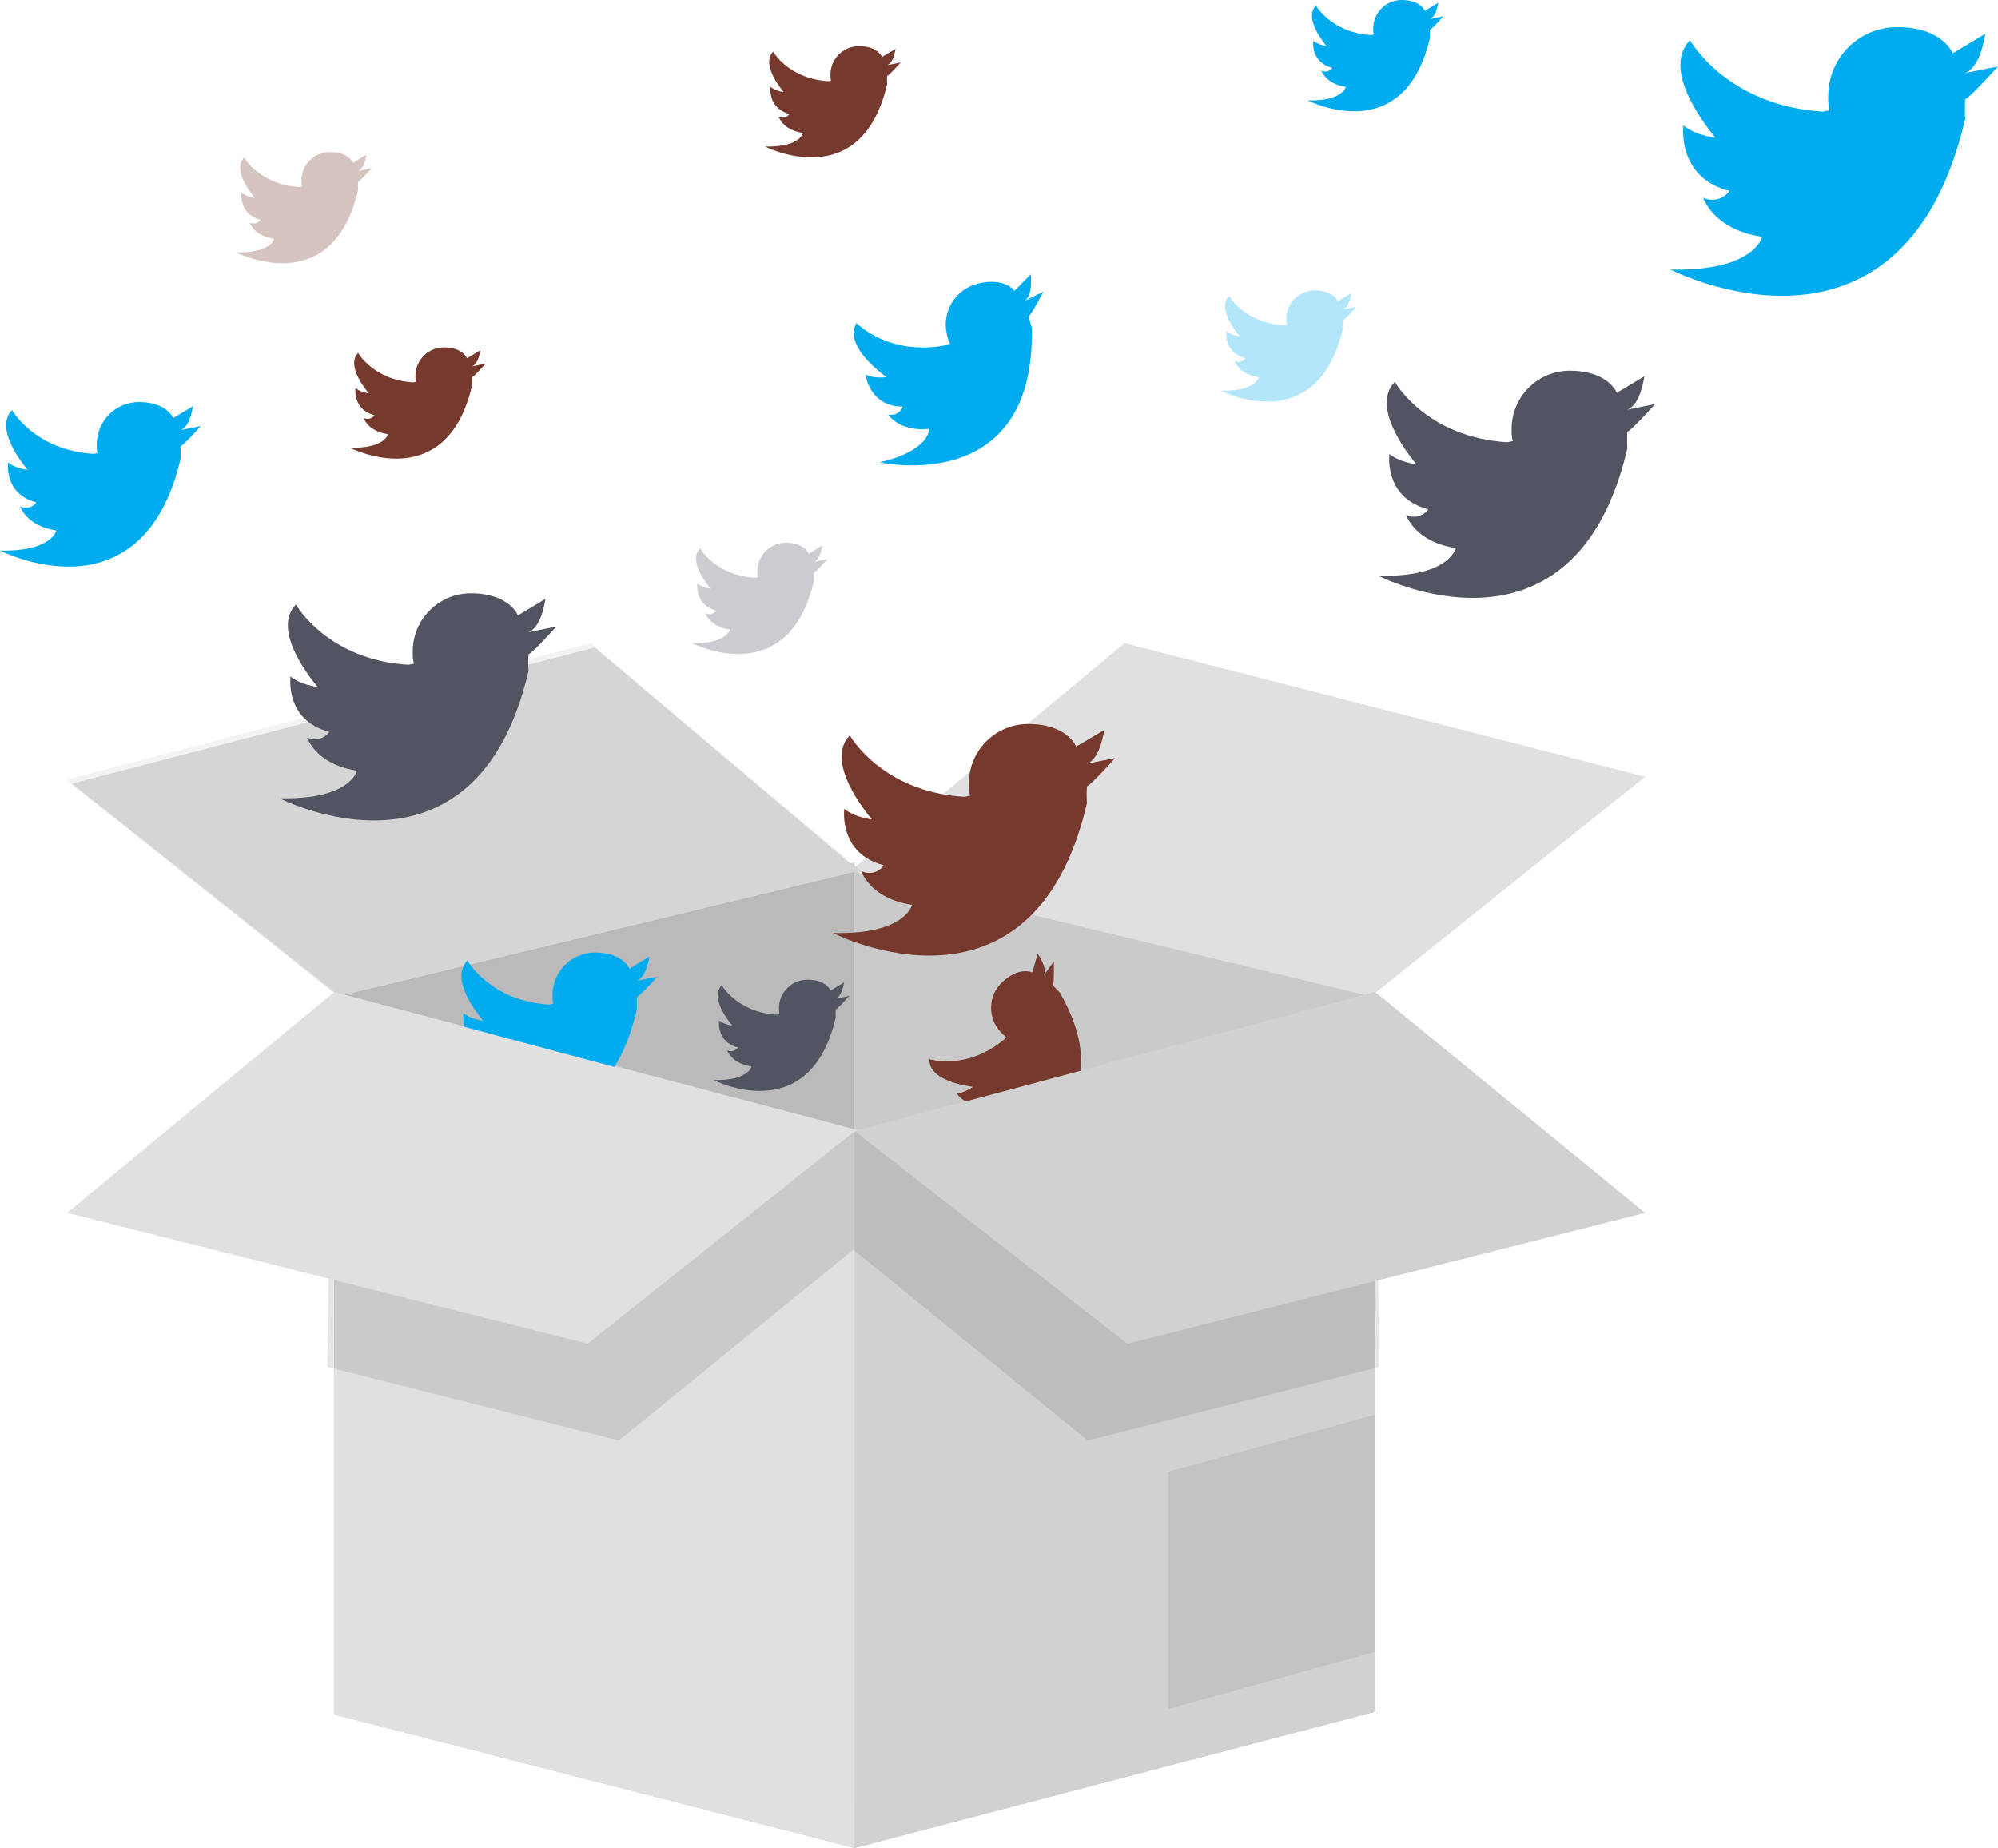
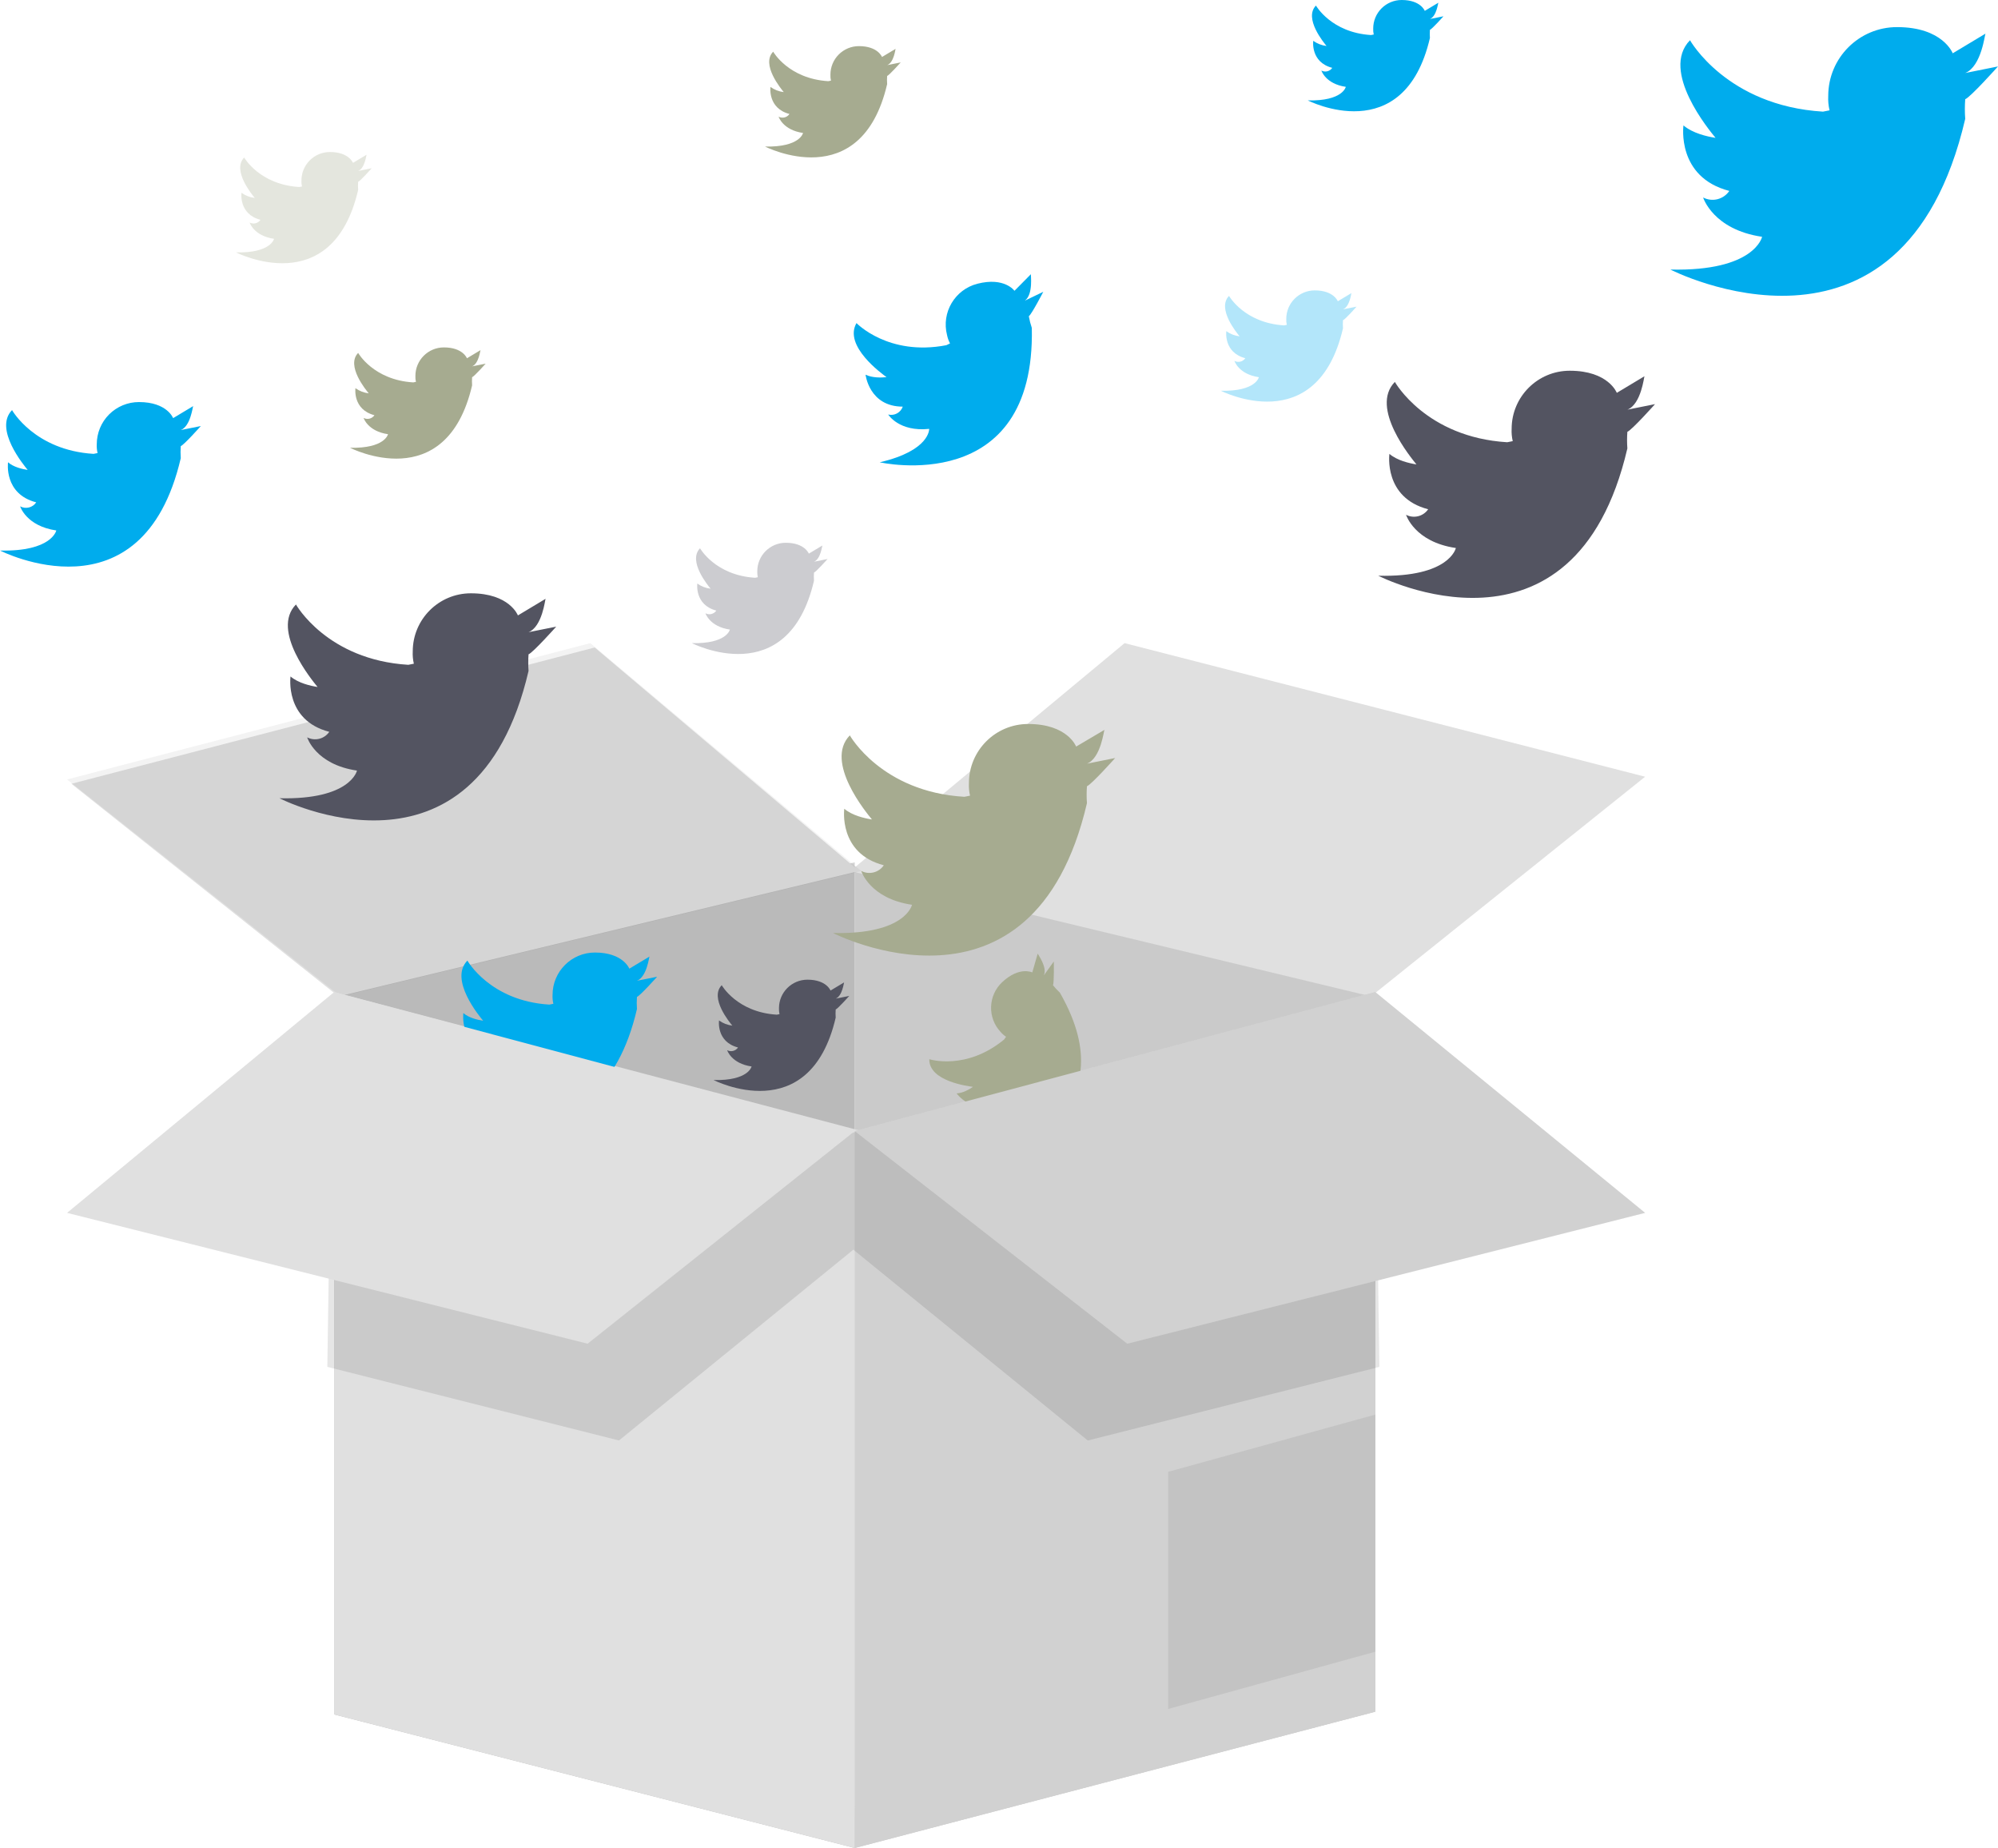
<svg xmlns="http://www.w3.org/2000/svg" id="5315dcf4-9ab7-45f5-a3d8-2e76525705db" data-name="Layer 1" width="813.15" height="752" viewBox="0 0 813.15 752">
  <polygon points="559.73 403.7 347.86 352.67 347.86 752 559.73 696.54 559.73 403.7" fill="#e0e0e0" />
  <polygon points="559.73 403.7 347.86 352.67 347.86 752 559.73 696.54 559.73 403.7" opacity="0.1" />
  <polygon points="135.99 403.7 347.86 352.67 347.86 752 135.99 697.65 135.99 403.7" fill="#e0e0e0" />
  <polygon points="135.99 401.93 347.86 350.91 347.86 752 135.99 697.65 135.99 401.93" opacity="0.17" />
  <polygon points="346.09 354.44 457.68 261.71 669.54 316.07 557.96 405.46 346.09 354.44" fill="#e0e0e0" />
  <polygon points="29.05 318.94 137.76 405.46 349.62 354.44 242.03 263.48 29.05 318.94" fill="#e0e0e0" />
  <polygon points="27.29 317.18 138.64 405.46 350.51 354.44 240.26 261.71 27.29 317.18" opacity="0.05" />
  <polygon points="135.99 403.7 135.99 697.65 347.86 752 350.72 460.27 135.99 403.7" fill="#e0e0e0" />
  <polygon points="559.73 696.54 347.86 752 347.86 460.27 559.73 403.7 559.73 696.54" fill="#e0e0e0" />
  <polygon points="559.73 696.54 347.86 752 347.86 460.27 559.73 403.7 559.73 696.54" opacity="0.07" />
  <polygon points="475.42 598.92 475.42 695.43 559.73 672.13 559.73 575.63 475.42 598.92" opacity="0.07" />
  <polygon points="133.22 556.22 251.91 586.17 347.31 508.52 347.31 460.82 135.44 407.58 133.22 556.22" opacity="0.1" />
  <polygon points="561.39 556.22 442.7 586.17 347.31 508.52 347.31 460.82 559.17 407.58 561.39 556.22" opacity="0.1" />
  <path d="M452.66,473.1l8.21-1.64s-6.9,7.72-8.21,8.21h0a33.05,33.05,0,0,0,0,4.93c-15.77,67.69-73.93,37.79-73.93,37.79,21.19.49,23-8.21,23-8.21-12.32-1.81-14.79-9.86-14.79-9.86a5.08,5.08,0,0,0,6.57-1.64c-13.31-3.45-11.5-16.43-11.5-16.43,2.3,2,5.91,2.79,8.05,3.12-1.48-1.81-14-16.76-6.41-24.48,0,0,9.2,16.43,33.35,17.91l1.64-.33a12.89,12.89,0,0,1-.33-3.61,17.25,17.25,0,0,1,17.25-17.25c11.5,0,14,6.57,14,6.57l8.21-4.93C457.59,463.24,456.77,471.46,452.66,473.1Z" transform="translate(-193.43 -74)" fill="#00aced" />
  <polygon points="135.99 403.7 27.29 493.55 239.15 546.79 347.86 460.27 135.99 403.7" fill="#e0e0e0" />
-   <path d="M618.25,470.91l4.06-5.65s.18,8.6-.34,9.65h0a27.47,27.47,0,0,0,2.79,3c28.77,50.08-23.53,64.86-23.53,64.86,13.16-11.71,9.33-18,9.33-18C602,530.62,596,527.12,596,527.12a4.22,4.22,0,0,0,3.06-4.72c-10,5.44-16.3-3.47-16.3-3.47,2.52-.1,5.18-1.65,6.66-2.66-1.92-.26-18-2.27-17.77-11.25,0,0,14.9,4.77,30.42-8l.81-1.13a10.71,10.71,0,0,1-2.25-2,14.33,14.33,0,0,1,.71-20.26c7-6.52,12.21-3.92,12.21-3.92l2.2-7.65C615.66,462.13,619.81,467.58,618.25,470.91Z" transform="translate(-193.43 -74)" fill="#75392e" />
+   <path d="M618.25,470.91l4.06-5.65s.18,8.6-.34,9.65h0a27.47,27.47,0,0,0,2.79,3c28.77,50.08-23.53,64.86-23.53,64.86,13.16-11.71,9.33-18,9.33-18C602,530.62,596,527.12,596,527.12a4.22,4.22,0,0,0,3.06-4.72c-10,5.44-16.3-3.47-16.3-3.47,2.52-.1,5.18-1.65,6.66-2.66-1.92-.26-18-2.27-17.77-11.25,0,0,14.9,4.77,30.42-8l.81-1.13a10.71,10.71,0,0,1-2.25-2,14.33,14.33,0,0,1,.71-20.26c7-6.52,12.21-3.92,12.21-3.92l2.2-7.65C615.66,462.13,619.81,467.58,618.25,470.91Z" transform="translate(-193.43 -74)" fill="#a6ab90" />
  <polygon points="559.73 403.7 669.54 493.55 458.78 546.79 347.86 460.27 559.73 403.7" fill="#e0e0e0" />
  <polygon points="559.73 403.7 669.54 493.55 458.78 546.79 347.86 460.27 559.73 403.7" opacity="0.07" />
  <path d="M610.52,196.35l7.51-3.61s-4.74,9.15-5.89,9.95h0a32.88,32.88,0,0,0,1.22,4.75c1.53,69.12-61.9,54.68-61.9,54.68,20.54-4.76,20.13-13.6,20.13-13.6-12.32,1.3-16.68-5.84-16.68-5.84a5,5,0,0,0,5.93-3.21c-13.68,0-15.14-13-15.14-13,2.7,1.33,6.39,1.23,8.53,1-1.87-1.38-17.6-12.7-12.22-22,0,0,12.93,13.56,36.56,9l1.5-.72a12.82,12.82,0,0,1-1.21-3.4,17.16,17.16,0,0,1,12.36-20.89c11.08-2.84,15.08,2.88,15.08,2.88l6.7-6.78C612.83,185.63,614.07,193.75,610.52,196.35Z" transform="translate(-193.43 -74)" fill="#00aced" />
  <path d="M267,249l8.17-1.63s-6.86,7.68-8.17,8.17h0a32.88,32.88,0,0,0,0,4.9c-15.69,67.33-73.54,37.59-73.54,37.59,21.08.49,22.88-8.17,22.88-8.17-12.26-1.8-14.71-9.81-14.71-9.81a5,5,0,0,0,6.54-1.63C194.9,275,196.7,262.12,196.7,262.12c2.29,2,5.88,2.78,8,3.11-1.47-1.8-13.89-16.67-6.37-24.35,0,0,9.15,16.34,33.18,17.81l1.63-.33a12.82,12.82,0,0,1-.33-3.6A17.16,17.16,0,0,1,250,237.61c11.44,0,13.89,6.54,13.89,6.54l8.17-4.9C271.87,239.24,271.06,247.41,267,249Z" transform="translate(-193.43 -74)" fill="#00aced" />
  <path d="M993.24,103.71l13.33-2.67s-11.2,12.53-13.33,13.33h0a53.64,53.64,0,0,0,0,8c-25.6,109.85-120,61.32-120,61.32,34.39.8,37.33-13.33,37.33-13.33-20-2.93-24-16-24-16a8.24,8.24,0,0,0,10.66-2.67c-21.6-5.6-18.66-26.66-18.66-26.66,3.73,3.2,9.6,4.53,13.06,5.07-2.4-2.93-22.66-27.2-10.4-39.73,0,0,14.93,26.66,54.12,29.06l2.67-.53a20.92,20.92,0,0,1-.53-5.87,28,28,0,0,1,28-28c18.66,0,22.66,10.66,22.66,10.66l13.33-8C1001.24,87.71,999.91,101,993.24,103.71Z" transform="translate(-193.43 -74)" fill="#00aced" />
  <path d="M775.38,81.73l5.52-1.1s-4.64,5.19-5.52,5.52h0a22.21,22.21,0,0,0,0,3.31c-10.6,45.5-49.69,25.4-49.69,25.4,14.25.33,15.46-5.52,15.46-5.52-8.28-1.21-9.94-6.63-9.94-6.63a3.41,3.41,0,0,0,4.42-1.1c-8.94-2.32-7.73-11-7.73-11a11.48,11.48,0,0,0,5.41,2.1c-1-1.21-9.39-11.26-4.31-16.45,0,0,6.18,11,22.42,12l1.1-.22a8.66,8.66,0,0,1-.22-2.43A11.59,11.59,0,0,1,763.9,74c7.73,0,9.39,4.42,9.39,4.42l5.52-3.31C778.69,75.1,778.14,80.63,775.38,81.73Z" transform="translate(-193.43 -74)" fill="#00aced" />
  <path d="M524.71,302.58l5.52-1.1s-4.64,5.19-5.52,5.52h0a22.21,22.21,0,0,0,0,3.31c-10.6,45.5-49.69,25.4-49.69,25.4,14.25.33,15.46-5.52,15.46-5.52-8.28-1.21-9.94-6.63-9.94-6.63a3.41,3.41,0,0,0,4.42-1.1c-8.94-2.32-7.73-11-7.73-11a11.48,11.48,0,0,0,5.41,2.1c-1-1.21-9.39-11.26-4.31-16.45,0,0,6.18,11,22.42,12l1.1-.22a8.66,8.66,0,0,1-.22-2.43,11.59,11.59,0,0,1,11.59-11.59c7.73,0,9.39,4.42,9.39,4.42l5.52-3.31C528,296,527.47,301.48,524.71,302.58Z" transform="translate(-193.43 -74)" fill="#535461" opacity="0.3" />
  <path d="M740,199.89l5.52-1.1S740.93,204,740,204.3h0a22.21,22.21,0,0,0,0,3.31c-10.6,45.5-49.69,25.4-49.69,25.4,14.25.33,15.46-5.52,15.46-5.52-8.28-1.21-9.94-6.63-9.94-6.63a3.41,3.41,0,0,0,4.42-1.1c-8.94-2.32-7.73-11-7.73-11a11.48,11.48,0,0,0,5.41,2.1c-1-1.21-9.39-11.26-4.31-16.45,0,0,6.18,11,22.42,12l1.1-.22a8.66,8.66,0,0,1-.22-2.43,11.59,11.59,0,0,1,11.59-11.59c7.73,0,9.39,4.42,9.39,4.42l5.52-3.31C743.36,193.26,742.8,198.78,740,199.89Z" transform="translate(-193.43 -74)" fill="#00aced" opacity="0.3" />
-   <path d="M635.8,384.76l11.48-2.3s-9.65,10.8-11.48,11.48h0a46.21,46.21,0,0,0,0,6.89c-22.05,94.63-103.36,52.83-103.36,52.83,29.63.69,32.16-11.48,32.16-11.48-17.23-2.53-20.67-13.78-20.67-13.78a7.1,7.1,0,0,0,9.19-2.3c-18.6-4.82-16.08-23-16.08-23,3.22,2.76,8.27,3.9,11.25,4.36-2.07-2.53-19.52-23.43-9-34.22,0,0,12.86,23,46.63,25l2.3-.46a18,18,0,0,1-.46-5.05,24.11,24.11,0,0,1,24.12-24.12c16.08,0,19.52,9.19,19.52,9.19L642.92,371C642.69,371,641.54,382.47,635.8,384.76Z" transform="translate(-193.43 -74)" fill="#75392e" />
-   <path d="M554.52,100.5,560,99.4s-4.64,5.19-5.52,5.52h0a22.21,22.21,0,0,0,0,3.31c-10.6,45.5-49.69,25.4-49.69,25.4,14.25.33,15.46-5.52,15.46-5.52-8.28-1.21-9.94-6.63-9.94-6.63a3.41,3.41,0,0,0,4.42-1.1c-8.94-2.32-7.73-11-7.73-11a11.48,11.48,0,0,0,5.41,2.1c-1-1.21-9.39-11.26-4.31-16.45,0,0,6.18,11,22.42,12l1.1-.22a8.66,8.66,0,0,1-.22-2.43A11.59,11.59,0,0,1,543,92.77c7.73,0,9.39,4.42,9.39,4.42l5.52-3.31C557.84,93.88,557.29,99.4,554.52,100.5Z" transform="translate(-193.43 -74)" fill="#75392e" />
-   <path d="M385.57,223.08l5.52-1.1s-4.64,5.19-5.52,5.52h0a22.21,22.21,0,0,0,0,3.31c-10.6,45.5-49.69,25.4-49.69,25.4,14.25.33,15.46-5.52,15.46-5.52-8.28-1.21-9.94-6.63-9.94-6.63a3.41,3.41,0,0,0,4.42-1.1c-8.94-2.32-7.73-11-7.73-11a11.48,11.48,0,0,0,5.41,2.1c-1-1.21-9.39-11.26-4.31-16.45,0,0,6.18,11,22.42,12l1.1-.22a8.66,8.66,0,0,1-.22-2.43,11.59,11.59,0,0,1,11.59-11.59c7.73,0,9.39,4.42,9.39,4.42l5.52-3.31C388.88,216.45,388.33,222,385.57,223.08Z" transform="translate(-193.43 -74)" fill="#75392e" />
-   <path d="M339.19,143.57l5.52-1.1s-4.64,5.19-5.52,5.52h0a22.21,22.21,0,0,0,0,3.31c-10.6,45.5-49.69,25.4-49.69,25.4,14.25.33,15.46-5.52,15.46-5.52-8.28-1.21-9.94-6.63-9.94-6.63a3.41,3.41,0,0,0,4.42-1.1c-8.94-2.32-7.73-11-7.73-11a11.48,11.48,0,0,0,5.41,2.1c-1-1.21-9.39-11.26-4.31-16.45,0,0,6.18,11,22.42,12l1.1-.22a8.66,8.66,0,0,1-.22-2.43,11.59,11.59,0,0,1,11.59-11.59c7.73,0,9.39,4.42,9.39,4.42l5.52-3.31C342.5,136.94,342,142.47,339.19,143.57Z" transform="translate(-193.43 -74)" fill="#75392e" opacity="0.3" />
+   <path d="M635.8,384.76l11.48-2.3s-9.65,10.8-11.48,11.48h0a46.21,46.21,0,0,0,0,6.89c-22.05,94.63-103.36,52.83-103.36,52.83,29.63.69,32.16-11.48,32.16-11.48-17.23-2.53-20.67-13.78-20.67-13.78a7.1,7.1,0,0,0,9.19-2.3c-18.6-4.82-16.08-23-16.08-23,3.22,2.76,8.27,3.9,11.25,4.36-2.07-2.53-19.52-23.43-9-34.22,0,0,12.86,23,46.63,25l2.3-.46a18,18,0,0,1-.46-5.05,24.11,24.11,0,0,1,24.12-24.12c16.08,0,19.52,9.19,19.52,9.19L642.92,371C642.69,371,641.54,382.47,635.8,384.76Z" transform="translate(-193.43 -74)" fill="#a6ab90" />
+   <path d="M554.52,100.5,560,99.4s-4.64,5.19-5.52,5.52h0a22.21,22.21,0,0,0,0,3.31c-10.6,45.5-49.69,25.4-49.69,25.4,14.25.33,15.46-5.52,15.46-5.52-8.28-1.21-9.94-6.63-9.94-6.63a3.41,3.41,0,0,0,4.42-1.1c-8.94-2.32-7.73-11-7.73-11a11.48,11.48,0,0,0,5.41,2.1c-1-1.21-9.39-11.26-4.31-16.45,0,0,6.18,11,22.42,12l1.1-.22a8.66,8.66,0,0,1-.22-2.43A11.59,11.59,0,0,1,543,92.77c7.73,0,9.39,4.42,9.39,4.42l5.52-3.31C557.84,93.88,557.29,99.4,554.52,100.5Z" transform="translate(-193.43 -74)" fill="#a6ab90" />
+   <path d="M385.57,223.08l5.52-1.1s-4.64,5.19-5.52,5.52h0a22.21,22.21,0,0,0,0,3.31c-10.6,45.5-49.69,25.4-49.69,25.4,14.25.33,15.46-5.52,15.46-5.52-8.28-1.21-9.94-6.63-9.94-6.63a3.41,3.41,0,0,0,4.42-1.1c-8.94-2.32-7.73-11-7.73-11a11.48,11.48,0,0,0,5.41,2.1c-1-1.21-9.39-11.26-4.31-16.45,0,0,6.18,11,22.42,12l1.1-.22a8.66,8.66,0,0,1-.22-2.43,11.59,11.59,0,0,1,11.59-11.59c7.73,0,9.39,4.42,9.39,4.42l5.52-3.31C388.88,216.45,388.33,222,385.57,223.08Z" transform="translate(-193.43 -74)" fill="#a6ab90" />
+   <path d="M339.19,143.57l5.52-1.1s-4.64,5.19-5.52,5.52h0a22.21,22.21,0,0,0,0,3.31c-10.6,45.5-49.69,25.4-49.69,25.4,14.25.33,15.46-5.52,15.46-5.52-8.28-1.21-9.94-6.63-9.94-6.63a3.41,3.41,0,0,0,4.42-1.1c-8.94-2.32-7.73-11-7.73-11a11.48,11.48,0,0,0,5.41,2.1c-1-1.21-9.39-11.26-4.31-16.45,0,0,6.18,11,22.42,12l1.1-.22a8.66,8.66,0,0,1-.22-2.43,11.59,11.59,0,0,1,11.59-11.59c7.73,0,9.39,4.42,9.39,4.42l5.52-3.31C342.5,136.94,342,142.47,339.19,143.57Z" transform="translate(-193.43 -74)" fill="#a6ab90" opacity="0.3" />
  <path d="M533.54,480.37l5.52-1.1s-4.64,5.19-5.52,5.52h0a22.21,22.21,0,0,0,0,3.31c-10.6,45.5-49.69,25.4-49.69,25.4,14.25.33,15.46-5.52,15.46-5.52-8.28-1.21-9.94-6.63-9.94-6.63a3.41,3.41,0,0,0,4.42-1.1c-8.94-2.32-7.73-11-7.73-11a11.48,11.48,0,0,0,5.41,2.1c-1-1.21-9.39-11.26-4.31-16.45,0,0,6.18,11,22.42,12l1.1-.22a8.66,8.66,0,0,1-.22-2.43,11.59,11.59,0,0,1,11.59-11.59c7.73,0,9.39,4.42,9.39,4.42l5.52-3.31C536.86,473.75,536.3,479.27,533.54,480.37Z" transform="translate(-193.43 -74)" fill="#535461" />
  <path d="M855.77,240.7,867,238.45s-9.46,10.59-11.26,11.26h0a45.32,45.32,0,0,0,0,6.76c-21.63,92.81-101.37,51.81-101.37,51.81C783.46,309,785.94,297,785.94,297c-16.9-2.48-20.27-13.52-20.27-13.52a7,7,0,0,0,9-2.25c-18.25-4.73-15.77-22.53-15.77-22.53,3.15,2.7,8.11,3.83,11,4.28-2-2.48-19.15-23-8.79-33.57,0,0,12.62,22.53,45.73,24.55l2.25-.45a17.67,17.67,0,0,1-.45-5,23.65,23.65,0,0,1,23.65-23.65c15.77,0,19.15,9,19.15,9l11.26-6.76C862.53,227.18,861.4,238.45,855.77,240.7Z" transform="translate(-193.43 -74)" fill="#535461" />
  <path d="M408.54,331.25,419.8,329s-9.46,10.59-11.26,11.26h0a45.32,45.32,0,0,0,0,6.76c-21.63,92.81-101.37,51.81-101.37,51.81,29.06.68,31.54-11.26,31.54-11.26-16.9-2.48-20.27-13.52-20.27-13.52a7,7,0,0,0,9-2.25c-18.25-4.73-15.77-22.53-15.77-22.53,3.15,2.7,8.11,3.83,11,4.28-2-2.48-19.15-23-8.79-33.57,0,0,12.62,22.53,45.73,24.55l2.25-.45a17.67,17.67,0,0,1-.45-5,23.65,23.65,0,0,1,23.65-23.65c15.77,0,19.15,9,19.15,9l11.26-6.76C415.3,317.73,414.17,329,408.54,331.25Z" transform="translate(-193.43 -74)" fill="#535461" />
</svg>
